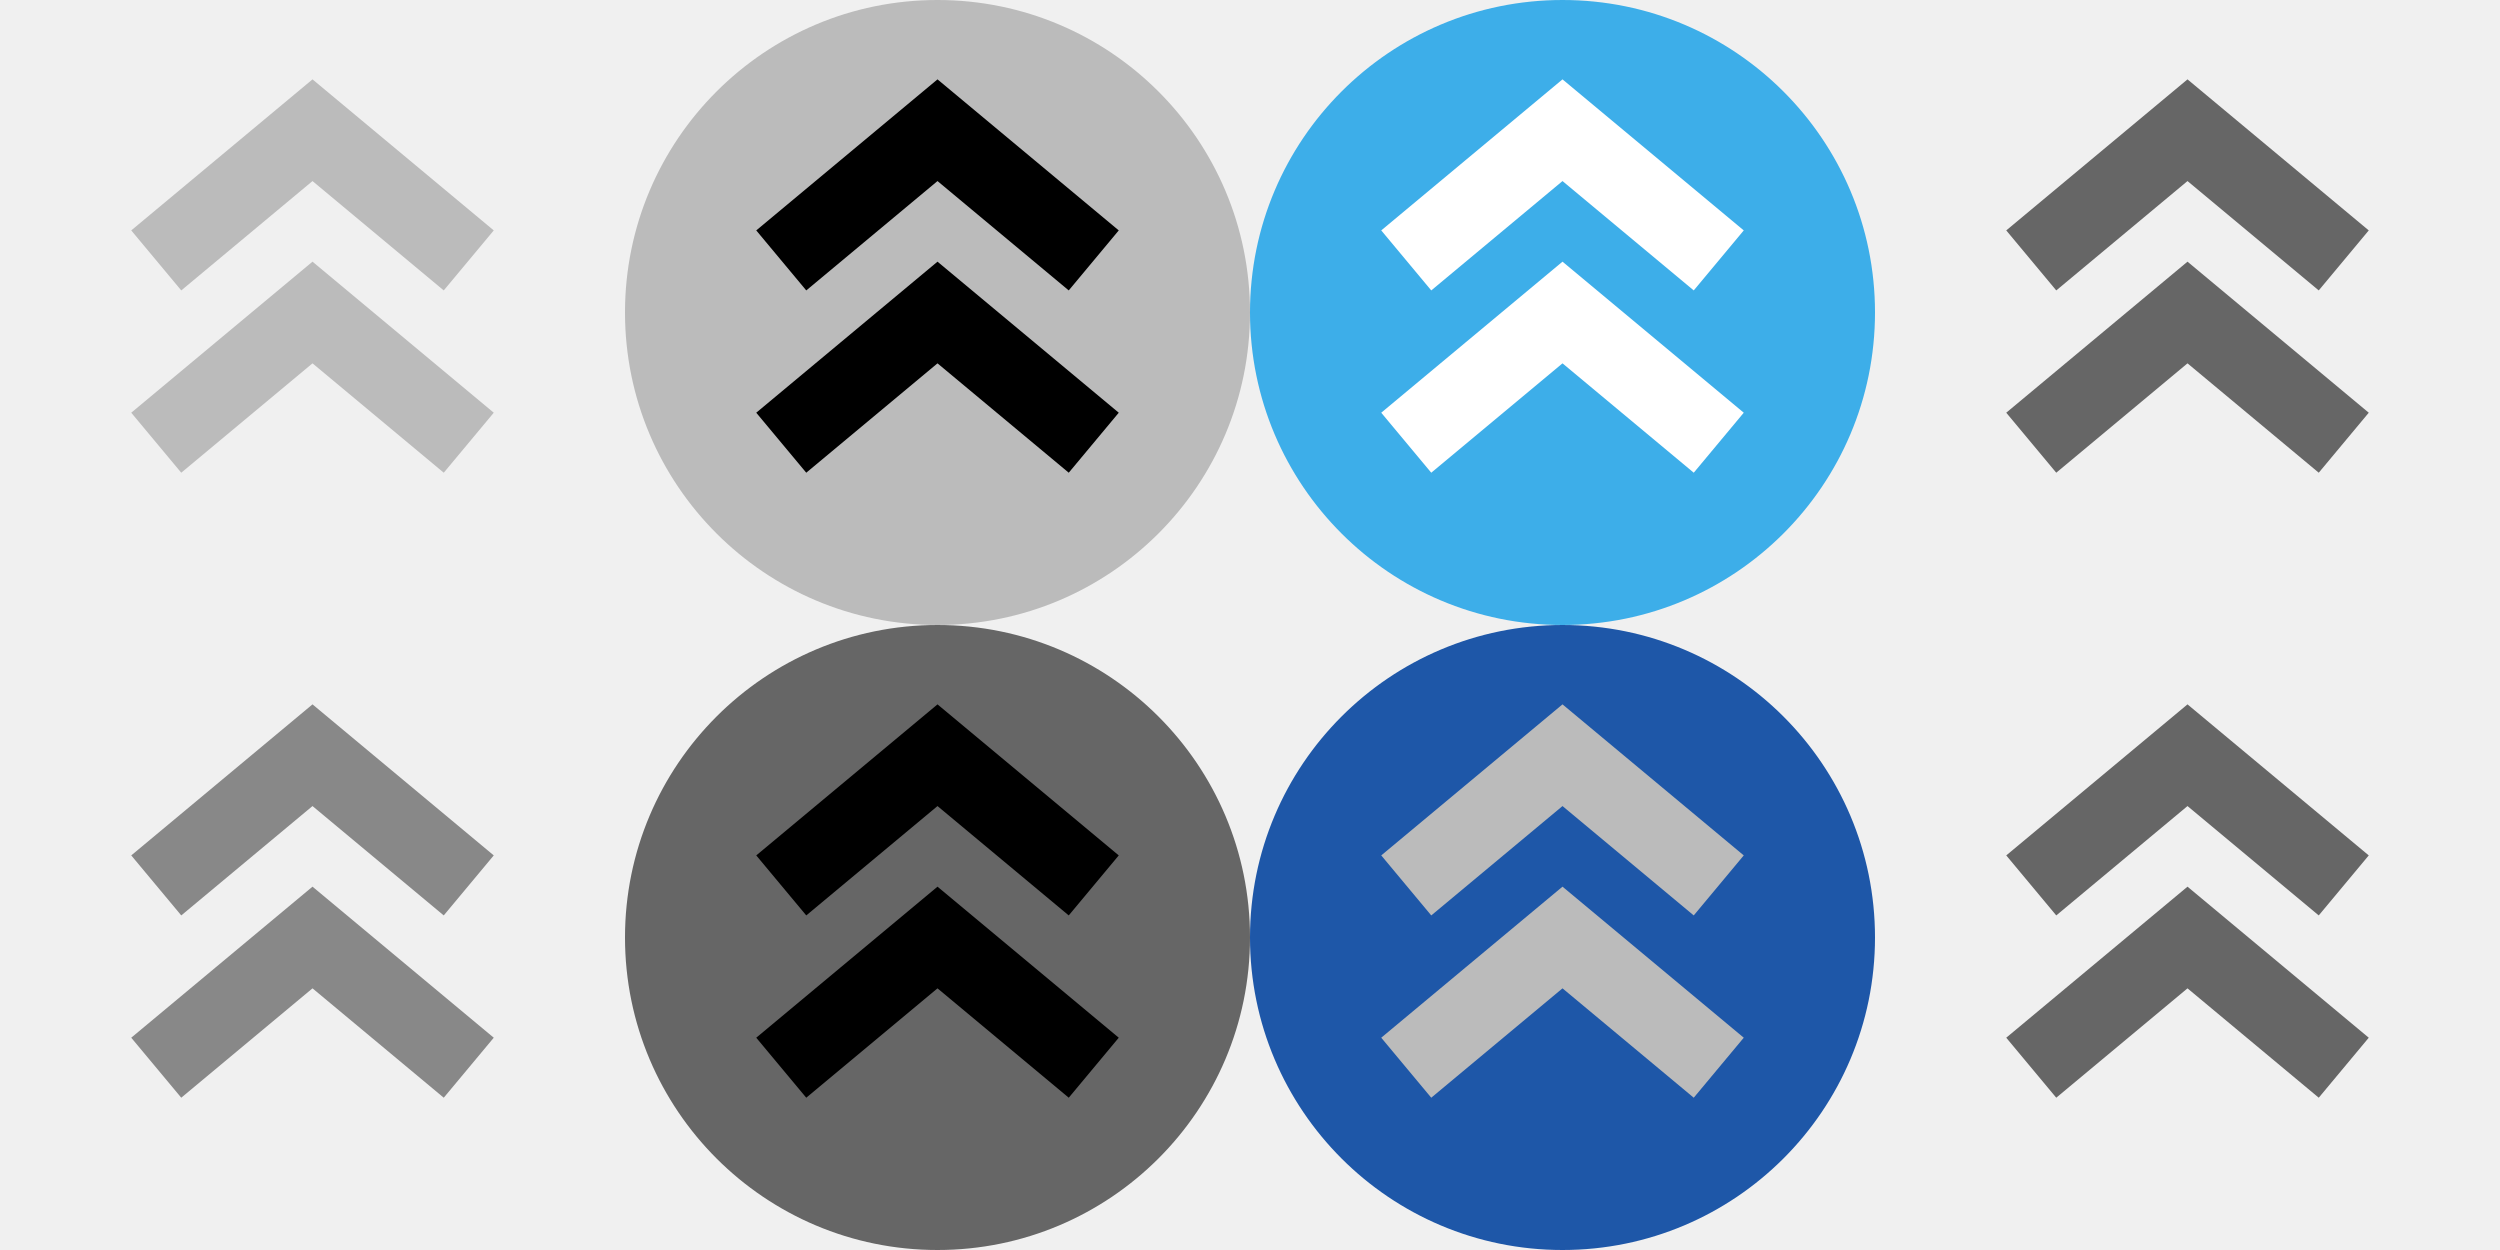
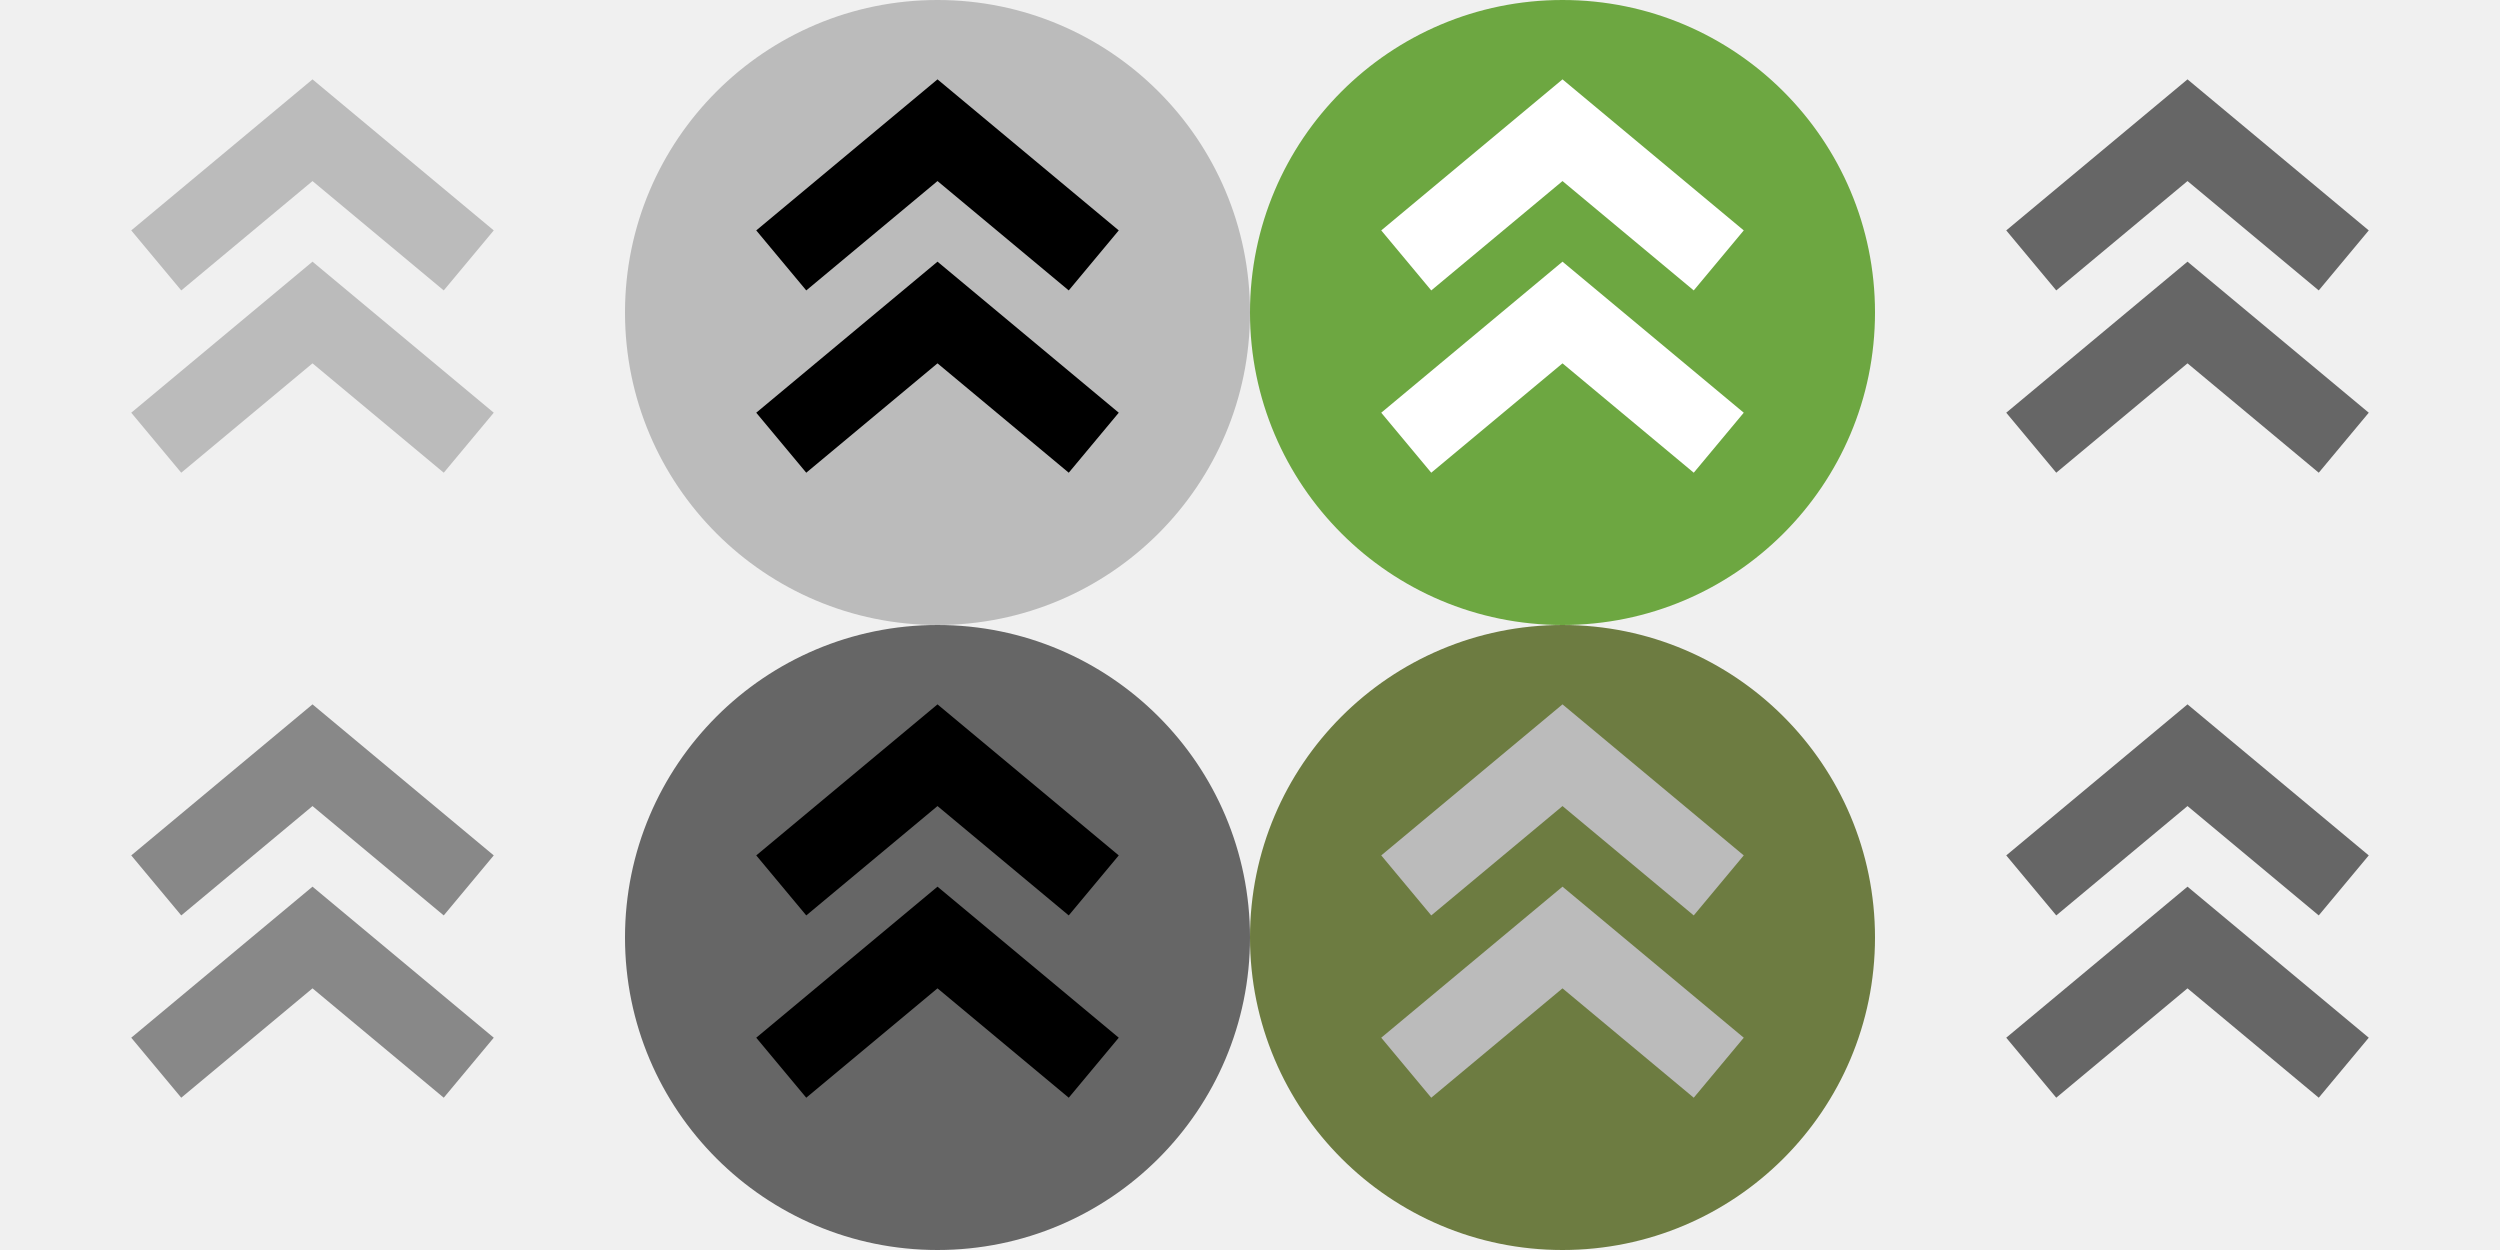
<svg xmlns="http://www.w3.org/2000/svg" version="1.1" width="96" height="48" fill="none" stroke-width="3">
  <g>
    <g id="active-center" transform="translate(0,0)" stroke="#bbb">
      <circle cx="12" cy="12" r="12" opacity="0" />
      <polyline points="18,10 12,5 6,10" />
      <polyline points="18,17 12,12 6,17" />
    </g>
    <g id="inactive-center" transform="translate(0,24)" stroke="#888">
      <circle cx="12" cy="12" r="12" opacity="0" />
      <polyline points="18,10 12,5 6,10" />
      <polyline points="18,17 12,12 6,17" />
    </g>
  </g>
  <g>
    <g id="hover-center" transform="translate(24,0)" stroke="#000">
      <circle cx="12" cy="12" r="12" fill="#bbb" stroke="none" />
      <polyline points="18,10 12,5 6,10" />
      <polyline points="18,17 12,12 6,17" />
    </g>
    <g id="hover-inactive-center" transform="translate(24,24)" stroke="#000">
      <circle cx="12" cy="12" r="12" fill="#666" stroke="none" />
      <polyline points="18,10 12,5 6,10" />
      <polyline points="18,17 12,12 6,17" />
    </g>
  </g>
  <g>
    <g id="pressed-center" transform="translate(48,0)" stroke="#fff">
-       <circle cx="12" cy="12" r="12" fill="#3daee9" stroke="none" />
+       <circle cx="12" cy="12" r="12" fill="#6da741" stroke="none" />
      <polyline points="18,10 12,5 6,10" />
      <polyline points="18,17 12,12 6,17" />
    </g>
    <g id="pressed-inactive-center" transform="translate(48,24)" stroke="#bbb">
-       <circle cx="12" cy="12" r="12" fill="#1e57a8" stroke="none" />
+       <circle cx="12" cy="12" r="12" fill="#6d7c41" stroke="none" />
      <polyline points="18,10 12,5 6,10" />
      <polyline points="18,17 12,12 6,17" />
    </g>
  </g>
  <g>
    <g id="deactivated-center" transform="translate(72,0)" stroke="#666">
      <circle cx="12" cy="12" r="12" opacity="0" />
      <polyline points="18,10 12,5 6,10" />
      <polyline points="18,17 12,12 6,17" />
    </g>
    <g id="deactivated-inactive-center" transform="translate(72,24)" stroke="#666">
      <circle cx="12" cy="12" r="12" opacity="0" />
      <polyline points="18,10 12,5 6,10" />
      <polyline points="18,17 12,12 6,17" />
    </g>
  </g>
</svg>
